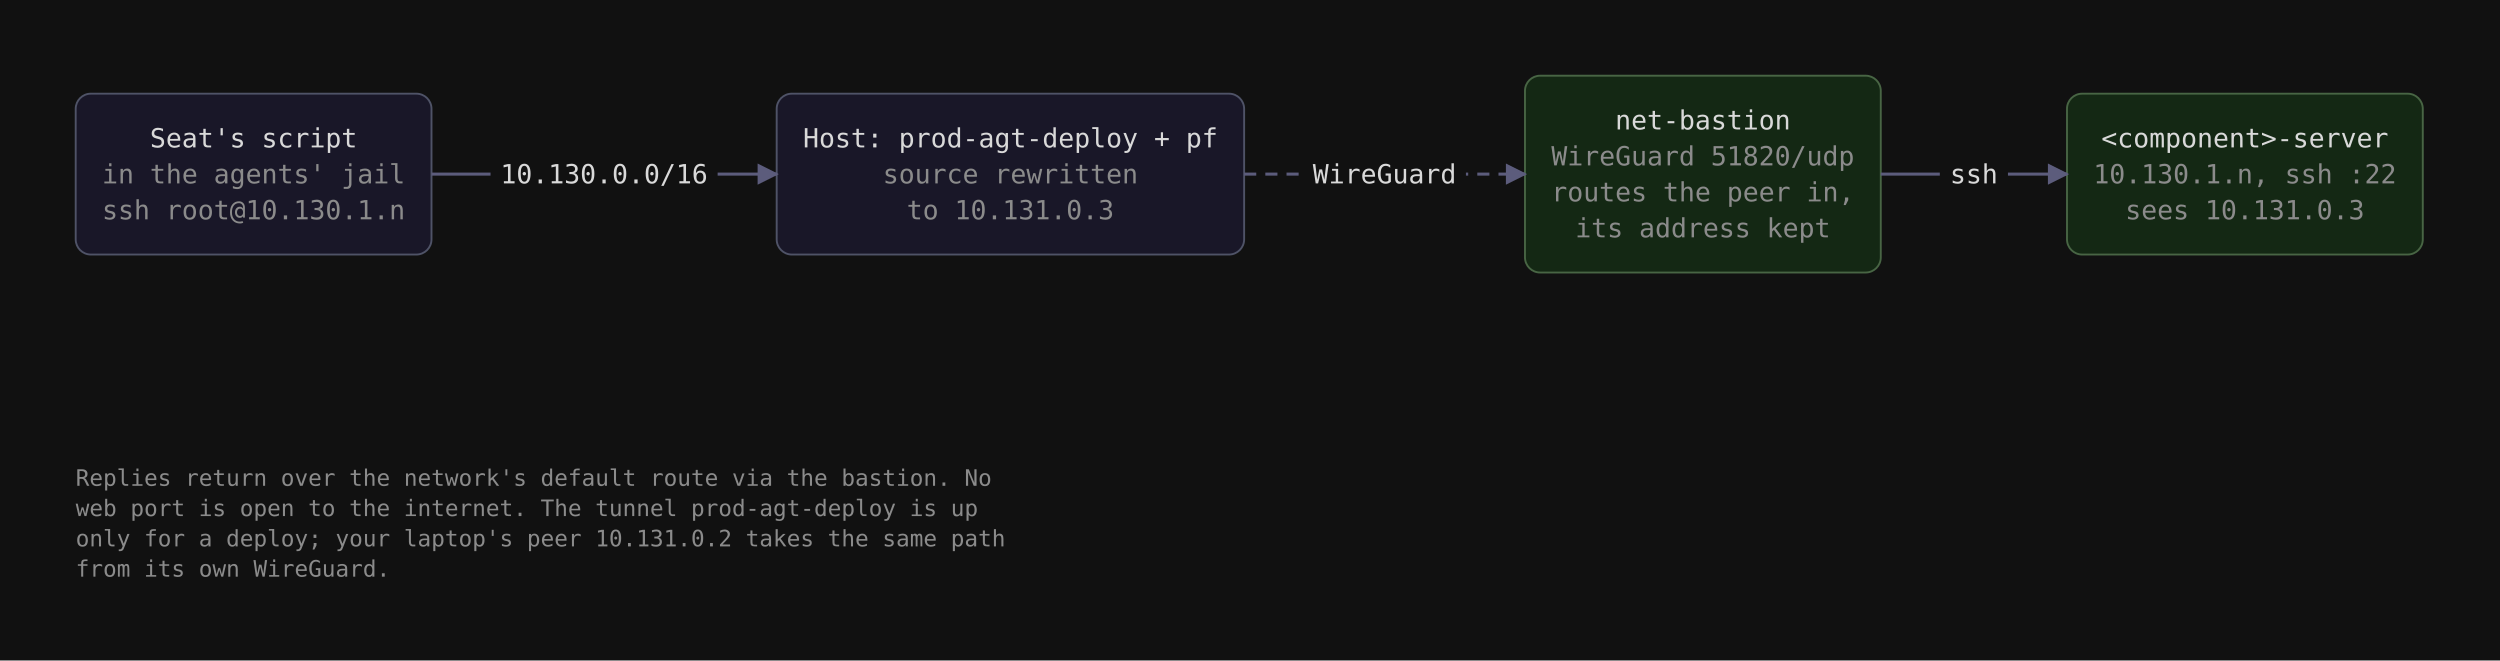
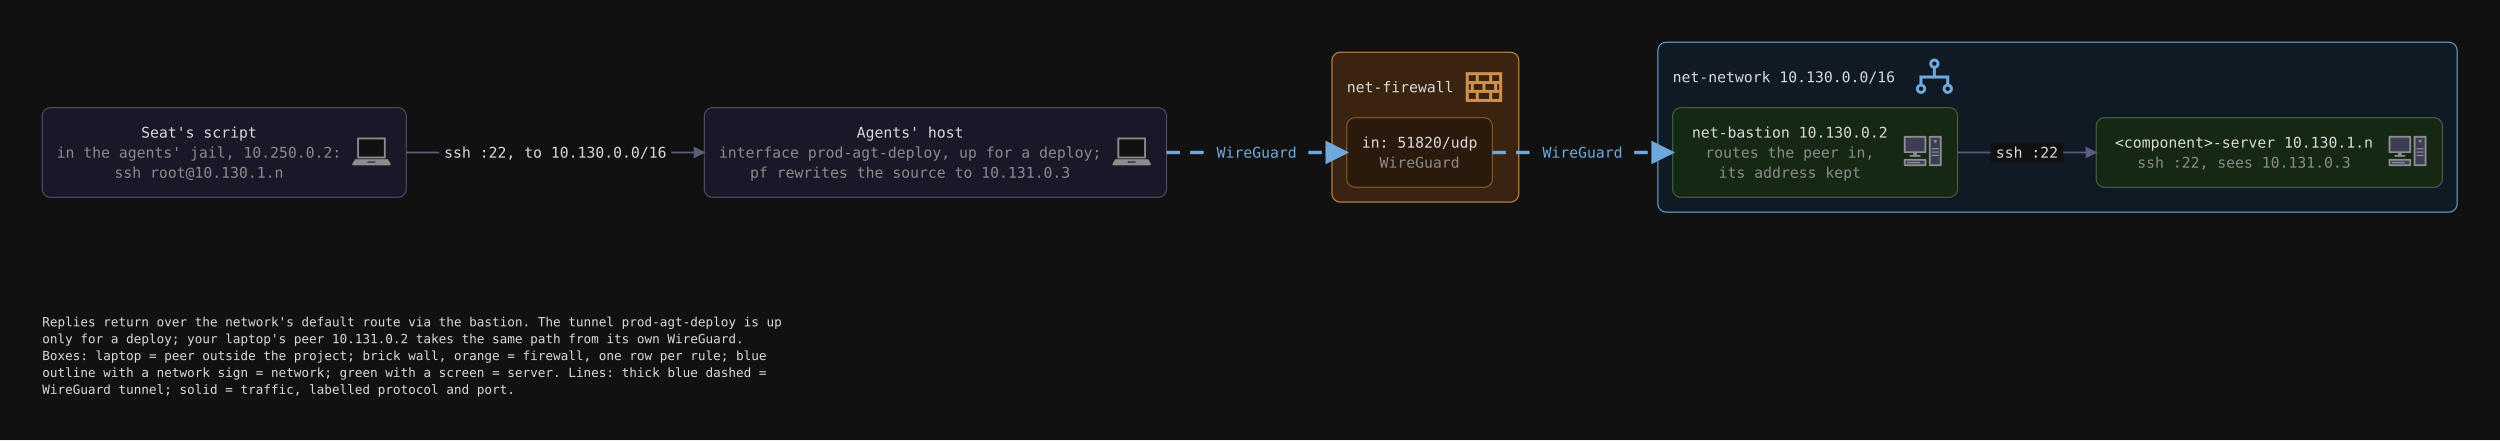
- <svg xmlns="http://www.w3.org/2000/svg" width="1321" height="349" viewBox="0 0 1321 349" font-family="'DejaVu Sans Mono', 'Menlo', 'Consolas', 'Liberation Mono', 'Courier New', monospace" font-size="14px">
+ <svg xmlns="http://www.w3.org/2000/svg" width="2369" height="417" viewBox="0 0 2369 417" font-family="'DejaVu Sans Mono', 'Menlo', 'Consolas', 'Liberation Mono', 'Courier New', monospace" font-size="14px">
  <defs>
-     <marker id="re37ecd19-arrow-5c5c7c" viewBox="0 0 10 10" refX="9" refY="5" markerWidth="7" markerHeight="7" orient="auto-start-reverse">
+     <marker id="ra842f2f9-arrow-5c5c7c" viewBox="0 0 10 10" refX="9" refY="5" markerWidth="7" markerHeight="7" orient="auto-start-reverse">
      <path d="M 0 0 L 10 5 L 0 10 z" fill="#5c5c7c" />
    </marker>
+     <marker id="ra842f2f9-arrow-6fa8dc" viewBox="0 0 10 10" refX="9" refY="5" markerWidth="7" markerHeight="7" orient="auto-start-reverse">
+       <path d="M 0 0 L 10 5 L 0 10 z" fill="#6fa8dc" />
+     </marker>
  </defs>
-   <rect x="0" y="0" width="1321" height="349" fill="#111111" />
-   <path d="M48 49.5 H220 a8 8 0 0 1 8 8 V126.5 a8 8 0 0 1 -8 8 H48 a8 8 0 0 1 -8 -8 V57.5 a8 8 0 0 1 8 -8 Z" fill="#191728" stroke="#4f5367" />
-   <text x="134" y="77.9" fill="#d9d9d9" text-anchor="middle">Seat's script</text>
-   <text x="134" y="96.9" fill="#8b8b8b" text-anchor="middle">in the agents' jail</text>
-   <text x="134" y="115.9" fill="#8b8b8b" text-anchor="middle">ssh root@10.130.1.n</text>
-   <path d="M418.4 49.5 H649.4 a8 8 0 0 1 8 8 V126.5 a8 8 0 0 1 -8 8 H418.4 a8 8 0 0 1 -8 -8 V57.5 a8 8 0 0 1 8 -8 Z" fill="#191728" stroke="#4f5367" />
-   <text x="533.9" y="77.9" fill="#d9d9d9" text-anchor="middle">Host: prod-agt-deploy + pf</text>
-   <text x="533.9" y="96.9" fill="#8b8b8b" text-anchor="middle">source rewritten</text>
-   <text x="533.9" y="115.9" fill="#8b8b8b" text-anchor="middle">to 10.131.0.3</text>
-   <path d="M813.8 40 H985.8 a8 8 0 0 1 8 8 V136 a8 8 0 0 1 -8 8 H813.8 a8 8 0 0 1 -8 -8 V48 a8 8 0 0 1 8 -8 Z" fill="#142814" stroke="#486544" />
-   <text x="899.8" y="68.4" fill="#d9d9d9" text-anchor="middle">net-bastion</text>
-   <text x="899.8" y="87.4" fill="#8b8b8b" text-anchor="middle">WireGuard 51820/udp</text>
-   <text x="899.8" y="106.4" fill="#8b8b8b" text-anchor="middle">routes the peer in,</text>
-   <text x="899.8" y="125.4" fill="#8b8b8b" text-anchor="middle">its address kept</text>
-   <path d="M1100.2 49.5 H1272.2 a8 8 0 0 1 8 8 V126.5 a8 8 0 0 1 -8 8 H1100.2 a8 8 0 0 1 -8 -8 V57.5 a8 8 0 0 1 8 -8 Z" fill="#142814" stroke="#486544" />
-   <text x="1186.2" y="77.9" fill="#d9d9d9" text-anchor="middle">&lt;component&gt;-server</text>
-   <text x="1186.2" y="96.9" fill="#8b8b8b" text-anchor="middle">10.130.1.n, ssh :22</text>
-   <text x="1186.2" y="115.9" fill="#8b8b8b" text-anchor="middle">sees 10.131.0.3</text>
+   <rect x="0" y="0" width="2369" height="417" fill="#111111" />
+   <path d="M1270.2 49.5 H1431.2 a8 8 0 0 1 8 8 V183.5 a8 8 0 0 1 -8 8 H1270.2 a8 8 0 0 1 -8 -8 V57.5 a8 8 0 0 1 8 -8 Z" fill="#3a2410" stroke="#d2904e" />
+   <text x="1276.2" y="87.4" fill="#d9d9d9" text-anchor="start">net-firewall</text>
+   <svg x="1387.2" y="63.5" width="38" height="38" color="#8d8d8e" viewBox="0 0 24 24" fill="none" stroke="#d2904e" stroke-width="1.8">
+     <rect x="2" y="4" width="20" height="16" />
+     <path d="M2 9.3h20M2 14.6h20M8 4v5.3M16 4v5.3M5 9.3v5.3M12 9.3v5.3M19 9.3v5.3M8 14.6V20M16 14.6V20" />
+   </svg>
+   <path d="M1284.2 111.5 H1406.2 a8 8 0 0 1 8 8 V169.5 a8 8 0 0 1 -8 8 H1284.2 a8 8 0 0 1 -8 -8 V119.5 a8 8 0 0 1 8 -8 Z" fill="#2a1a0c" stroke="#8a5a2c" />
+   <text x="1345.2" y="139.9" fill="#d9d9d9" text-anchor="middle">in: 51820/udp</text>
+   <text x="1345.2" y="158.9" fill="#8b8b8b" text-anchor="middle">WireGuard</text>
+   <path d="M675.4 102 H1097.4 a8 8 0 0 1 8 8 V179 a8 8 0 0 1 -8 8 H675.4 a8 8 0 0 1 -8 -8 V110 a8 8 0 0 1 8 -8 Z" fill="#191728" stroke="#4f5367" />
+   <text x="862.4" y="130.4" fill="#d9d9d9" text-anchor="middle">Agents' host</text>
+   <text x="862.4" y="149.4" fill="#8b8b8b" text-anchor="middle">interface prod-agt-deploy, up for a deploy;</text>
+   <text x="862.4" y="168.4" fill="#8b8b8b" text-anchor="middle">pf rewrites the source to 10.131.0.3</text>
+   <g transform="translate(1053.4 125.5) scale(1.58333)">
+     <path d="M4 3.6 h16 v11.4 h-16 Z" fill="#111111" stroke="#8d8d8e" stroke-width="1.1" stroke-linejoin="round" />
+     <path d="M2.2 16 h19.6 l1.6 2.6 a0.7 0.7 0 0 1 -0.6 1.1 h-21.6 a0.7 0.7 0 0 1 -0.6 -1.1 Z" fill="#8d8d8e" />
+     <path d="M9.6 17.2 h4.8 v1 h-4.8 Z" fill="#3e3d58" />
+   </g>
+   <path d="M48 102 H377 a8 8 0 0 1 8 8 V179 a8 8 0 0 1 -8 8 H48 a8 8 0 0 1 -8 -8 V110 a8 8 0 0 1 8 -8 Z" fill="#191728" stroke="#4f5367" />
+   <text x="188.5" y="130.4" fill="#d9d9d9" text-anchor="middle">Seat's script</text>
+   <text x="188.5" y="149.4" fill="#8b8b8b" text-anchor="middle">in the agents' jail, 10.250.0.2:</text>
+   <text x="188.5" y="168.4" fill="#8b8b8b" text-anchor="middle">ssh root@10.130.1.n</text>
+   <g transform="translate(333 125.5) scale(1.58333)">
+     <path d="M4 3.6 h16 v11.4 h-16 Z" fill="#111111" stroke="#8d8d8e" stroke-width="1.1" stroke-linejoin="round" />
+     <path d="M2.2 16 h19.6 l1.6 2.6 a0.7 0.7 0 0 1 -0.6 1.1 h-21.6 a0.7 0.7 0 0 1 -0.6 -1.1 Z" fill="#8d8d8e" />
+     <path d="M9.6 17.2 h4.8 v1 h-4.8 Z" fill="#3e3d58" />
+   </g>
+   <path d="M1579 40 H2320.4 a8 8 0 0 1 8 8 V193 a8 8 0 0 1 -8 8 H1579 a8 8 0 0 1 -8 -8 V48 a8 8 0 0 1 8 -8 Z" fill="#0f1a24" stroke="#6fa8dc" />
+   <text x="1585" y="77.9" fill="#d9d9d9" text-anchor="start">net-network  10.130.0.0/16</text>
+   <svg x="1814" y="54" width="38" height="38" color="#8d8d8e" viewBox="0 0 24 24" fill="none" stroke="#6fa8dc" stroke-width="1.8">
+     <circle cx="12" cy="4" r="2.2" />
+     <circle cx="4" cy="19" r="2.2" />
+     <circle cx="20" cy="19" r="2.2" />
+     <path d="M12 6.2V12M4 16.8V12h16v4.8" />
+   </svg>
+   <path d="M1593 102 H1847 a8 8 0 0 1 8 8 V179 a8 8 0 0 1 -8 8 H1593 a8 8 0 0 1 -8 -8 V110 a8 8 0 0 1 8 -8 Z" fill="#142814" stroke="#486544" />
+   <text x="1696" y="130.4" fill="#d9d9d9" text-anchor="middle">net-bastion  10.130.0.2</text>
+   <text x="1696" y="149.4" fill="#8b8b8b" text-anchor="middle">routes the peer in,</text>
+   <text x="1696" y="168.4" fill="#8b8b8b" text-anchor="middle">its address kept</text>
+   <g transform="translate(1803 125.5) scale(1.58333)">
+     <path d="M1.2 2.6 h12.4 v9.2 h-12.4 Z" fill="#3e3d58" stroke="#8d8d8e" stroke-width="1.1" stroke-linejoin="round" />
+     <path d="M6.3 11.8 h2.2 v1.7 h-2.2 Z" fill="#8d8d8e" />
+     <path d="M4.2 13.5 h6.4 v1.1 h-6.4 Z" fill="#8d8d8e" />
+     <path d="M1.2 16.4 h12.4 v3.2 h-12.4 Z" fill="#3e3d58" stroke="#8d8d8e" stroke-width="1.1" stroke-linejoin="round" />
+     <path d="M2.6 17.6 h7.8 v0.9 h-7.8 Z" fill="#8d8d8e" />
+     <path d="M16.2 2.6 h6.6 v17 h-6.6 Z" fill="#3e3d58" stroke="#8d8d8e" stroke-width="1.1" stroke-linejoin="round" />
+     <path d="M18.6 5.2 a0.9 0.9 0 1 0 1.8 0 a0.9 0.9 0 1 0 -1.8 0 Z" fill="#8d8d8e" />
+     <path d="M17.4 9.4 h4.2 v0.7 h-4.2 Z M17.4 11.4 h4.2 v0.7 h-4.2 Z M17.4 13.4 h4.2 v0.7 h-4.2 Z" fill="#8d8d8e" />
+   </g>
+   <path d="M1994.4 111.5 H2306.4 a8 8 0 0 1 8 8 V169.5 a8 8 0 0 1 -8 8 H1994.4 a8 8 0 0 1 -8 -8 V119.5 a8 8 0 0 1 8 -8 Z" fill="#142814" stroke="#486544" />
+   <text x="2126.4" y="139.9" fill="#d9d9d9" text-anchor="middle">&lt;component&gt;-server  10.130.1.n</text>
+   <text x="2126.4" y="158.9" fill="#8b8b8b" text-anchor="middle">ssh :22, sees 10.131.0.3</text>
+   <g transform="translate(2262.4 125.5) scale(1.58333)">
+     <path d="M1.2 2.6 h12.4 v9.2 h-12.4 Z" fill="#3e3d58" stroke="#8d8d8e" stroke-width="1.1" stroke-linejoin="round" />
+     <path d="M6.3 11.8 h2.2 v1.7 h-2.2 Z" fill="#8d8d8e" />
+     <path d="M4.2 13.5 h6.4 v1.1 h-6.4 Z" fill="#8d8d8e" />
+     <path d="M1.2 16.4 h12.4 v3.2 h-12.4 Z" fill="#3e3d58" stroke="#8d8d8e" stroke-width="1.1" stroke-linejoin="round" />
+     <path d="M2.6 17.6 h7.8 v0.9 h-7.8 Z" fill="#8d8d8e" />
+     <path d="M16.2 2.6 h6.6 v17 h-6.6 Z" fill="#3e3d58" stroke="#8d8d8e" stroke-width="1.1" stroke-linejoin="round" />
+     <path d="M18.6 5.2 a0.9 0.9 0 1 0 1.8 0 a0.9 0.9 0 1 0 -1.8 0 Z" fill="#8d8d8e" />
+     <path d="M17.4 9.4 h4.2 v0.7 h-4.2 Z M17.4 11.4 h4.2 v0.7 h-4.2 Z M17.4 13.4 h4.2 v0.7 h-4.2 Z" fill="#8d8d8e" />
+   </g>
  <g font-size="12px">
-     <text x="40" y="256.7" fill="#8b8b8b" text-anchor="start">Replies return over the network's default route via the bastion. No</text>
-     <text x="40" y="272.7" fill="#8b8b8b" text-anchor="start">web port is open to the internet. The tunnel prod-agt-deploy is up</text>
-     <text x="40" y="288.7" fill="#8b8b8b" text-anchor="start">only for a deploy; your laptop's peer 10.131.0.2 takes the same path</text>
-     <text x="40" y="304.7" fill="#8b8b8b" text-anchor="start">from its own WireGuard.</text>
+     <text x="40" y="309.2" fill="#d9d9d9" text-anchor="start">Replies return over the network's default route via the bastion. The tunnel prod-agt-deploy is up</text>
+     <text x="40" y="325.2" fill="#d9d9d9" text-anchor="start">only for a deploy; your laptop's peer 10.131.0.2 takes the same path from its own WireGuard.</text>
+     <text x="40" y="341.2" fill="#d9d9d9" text-anchor="start">Boxes: laptop = peer outside the project; brick wall, orange = firewall, one row per rule; blue</text>
+     <text x="40" y="357.2" fill="#d9d9d9" text-anchor="start">outline with a network sign = network; green with a screen = server. Lines: thick blue dashed =</text>
+     <text x="40" y="373.2" fill="#d9d9d9" text-anchor="start">WireGuard tunnel; solid = traffic, labelled protocol and port.</text>
  </g>
-   <path d="M 228 92 L 410.4 92" fill="none" stroke="#5c5c7c" stroke-width="1.6" marker-end="url(#re37ecd19-arrow-5c5c7c)" />
-   <rect x="259.2" y="82.5" width="120" height="19" fill="#111111" />
-   <text x="319.2" y="96.9" fill="#d9d9d9" text-anchor="middle">10.130.0.0/16</text>
-   <path d="M 657.4 92 L 805.8 92" fill="none" stroke="#5c5c7c" stroke-width="1.6" stroke-dasharray="6.4 4.8" marker-end="url(#re37ecd19-arrow-5c5c7c)" />
-   <rect x="688.6" y="82.5" width="86" height="19" fill="#111111" />
-   <text x="731.6" y="96.9" fill="#d9d9d9" text-anchor="middle">WireGuard</text>
-   <path d="M 993.8 92 L 1092.2 92" fill="none" stroke="#5c5c7c" stroke-width="1.6" marker-end="url(#re37ecd19-arrow-5c5c7c)" />
-   <rect x="1025" y="82.5" width="36" height="19" fill="#111111" />
-   <text x="1043" y="96.9" fill="#d9d9d9" text-anchor="middle">ssh</text>
+   <path d="M 385 144.5 L 667.4 144.5" fill="none" stroke="#5c5c7c" stroke-width="1.6" marker-end="url(#ra842f2f9-arrow-5c5c7c)" />
+   <rect x="416.2" y="135" width="220" height="19" fill="#111111" />
+   <text x="526.2" y="149.4" fill="#d9d9d9" text-anchor="middle">ssh :22, to 10.130.0.0/16</text>
+   <path d="M 1105.4 144.5 L 1276.2 144.5" fill="none" stroke="#6fa8dc" stroke-width="3.2" stroke-dasharray="12.8 9.6" marker-end="url(#ra842f2f9-arrow-6fa8dc)" />
+   <rect x="1147.8" y="135" width="86" height="19" fill="#111111" />
+   <text x="1190.8" y="149.4" fill="#6fa8dc" text-anchor="middle">WireGuard</text>
+   <path d="M 1414.2 144.5 L 1585 144.5" fill="none" stroke="#6fa8dc" stroke-width="3.2" stroke-dasharray="12.8 9.6" marker-end="url(#ra842f2f9-arrow-6fa8dc)" />
+   <rect x="1456.6" y="135" width="86" height="19" fill="#111111" />
+   <text x="1499.6" y="149.4" fill="#6fa8dc" text-anchor="middle">WireGuard</text>
+   <path d="M 1855 144.5 L 1986.4 144.5" fill="none" stroke="#5c5c7c" stroke-width="1.6" marker-end="url(#ra842f2f9-arrow-5c5c7c)" />
+   <rect x="1886.2" y="135" width="69" height="19" fill="#111111" />
+   <text x="1920.7" y="149.4" fill="#d9d9d9" text-anchor="middle">ssh :22</text>
</svg>
